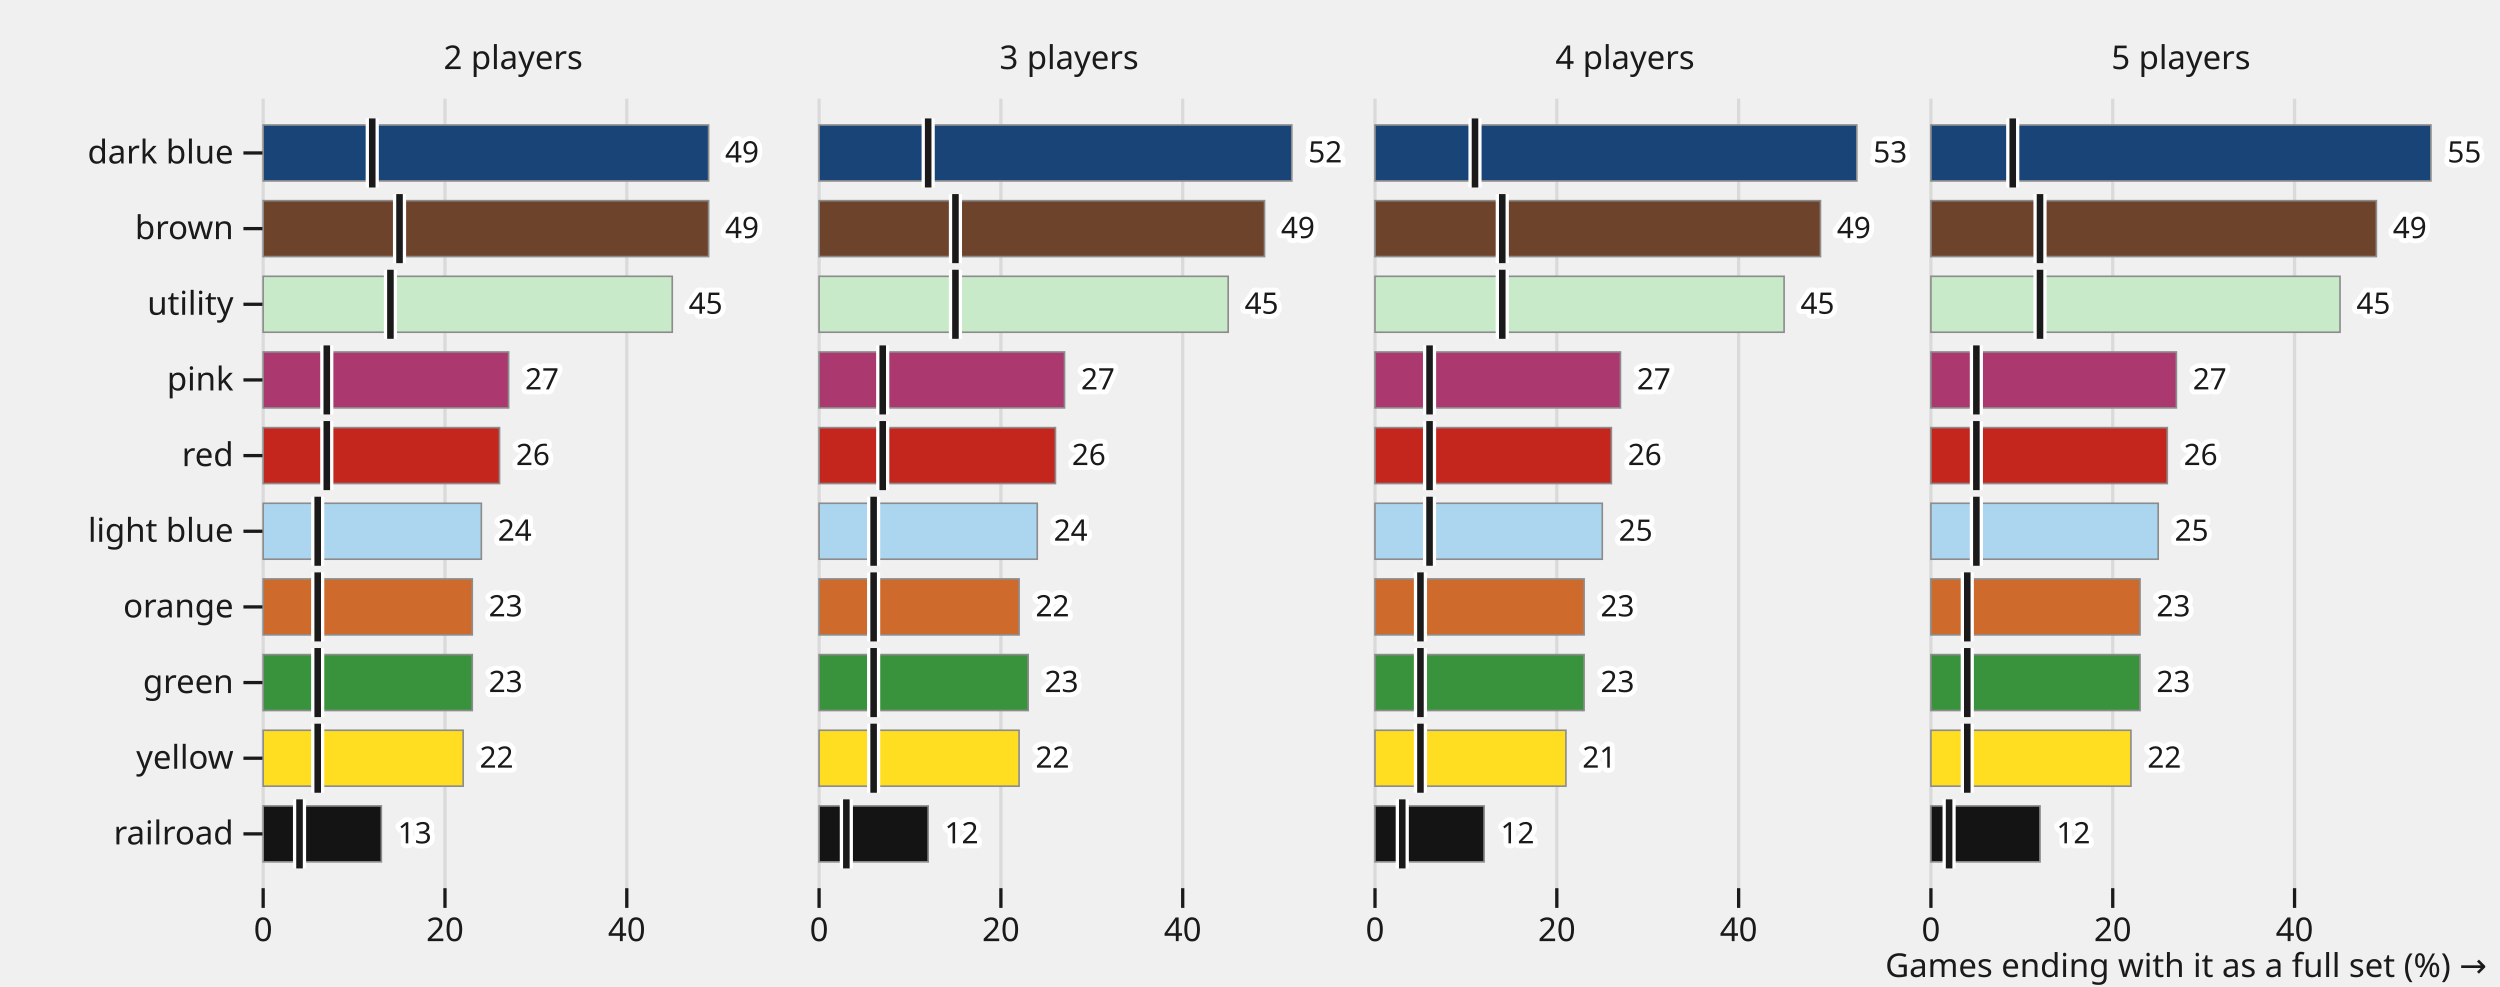
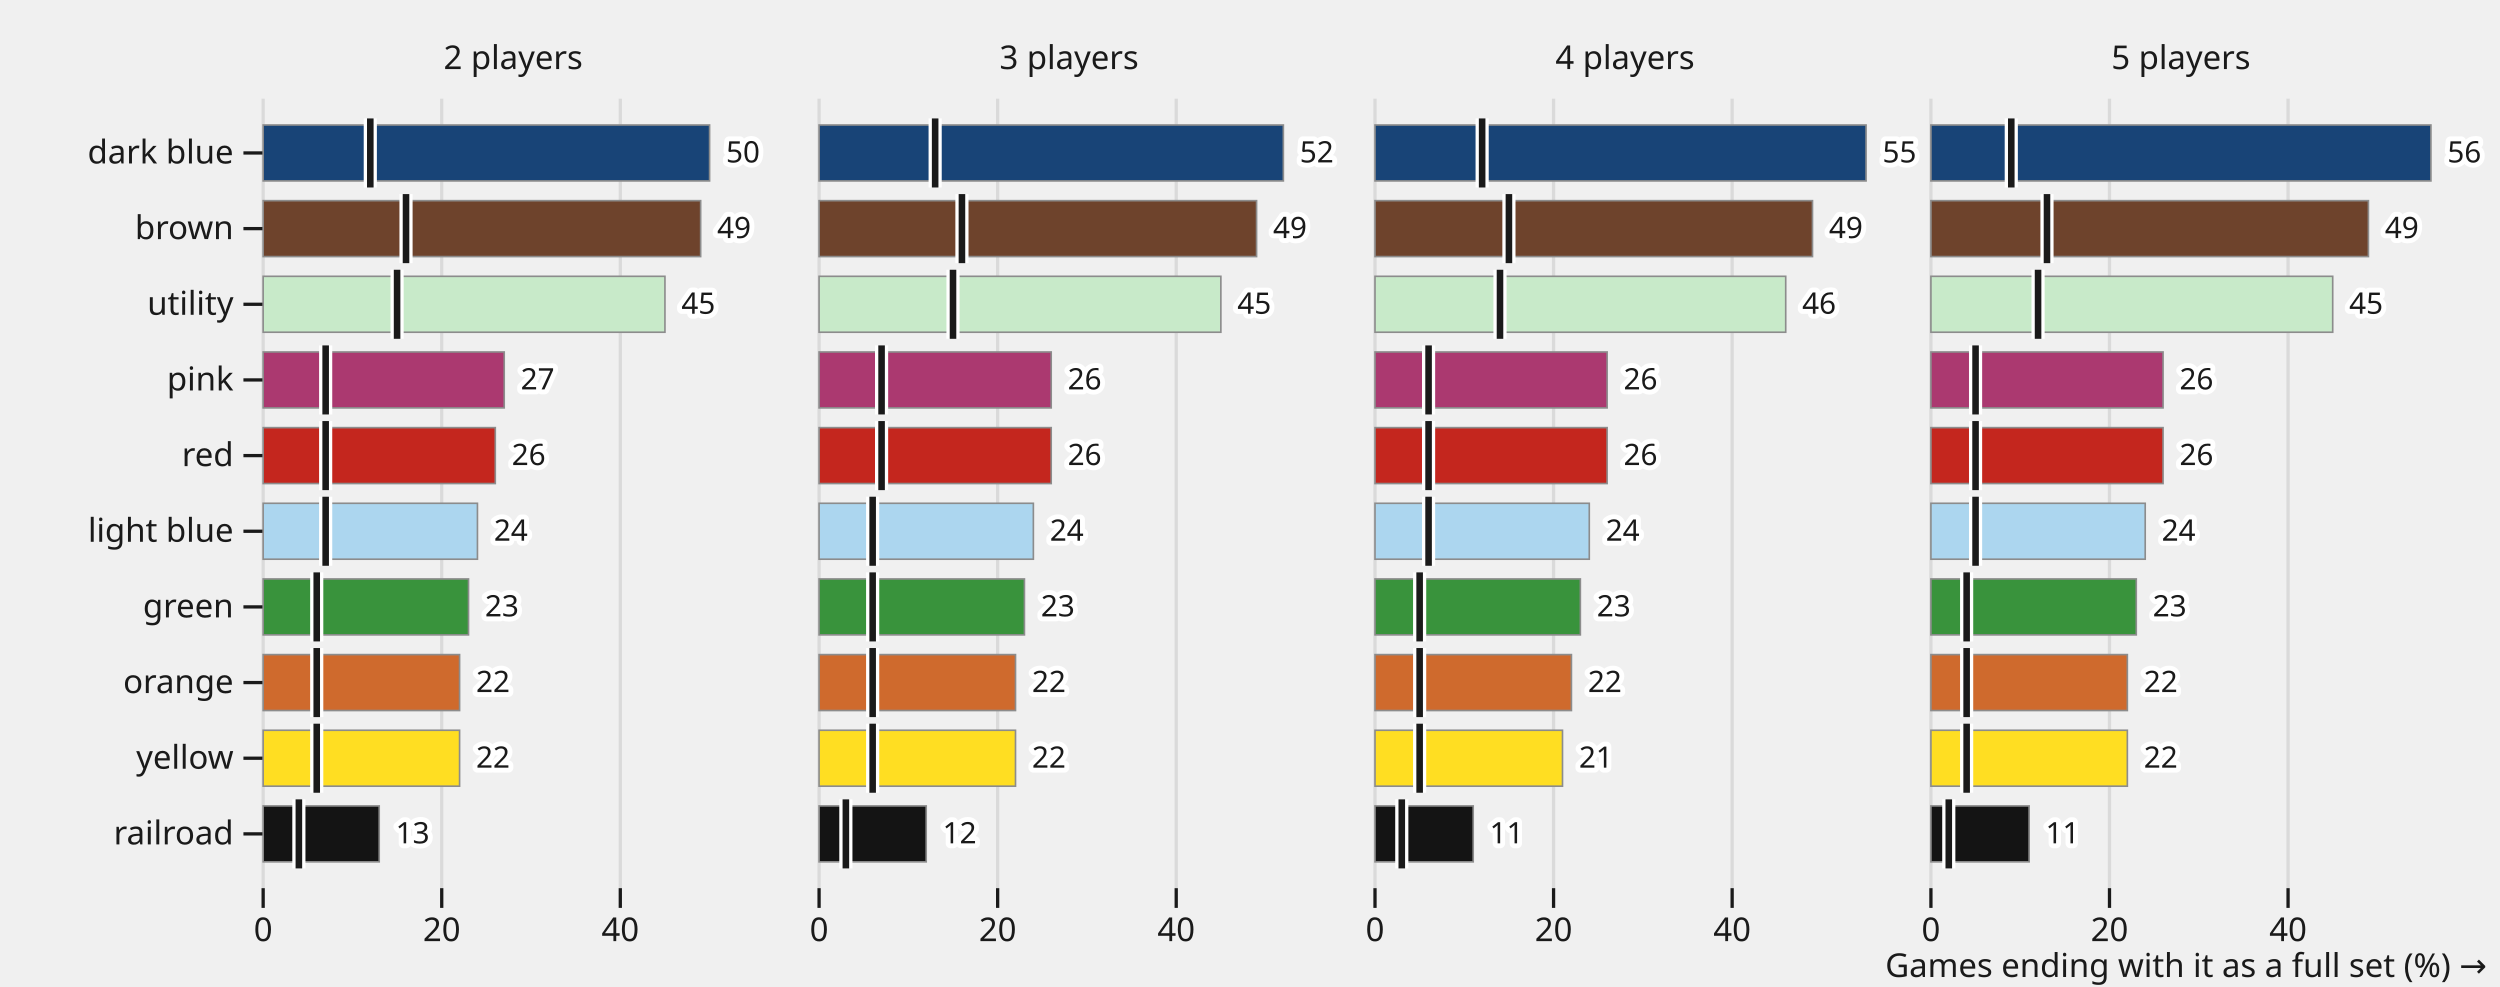
<svg xmlns="http://www.w3.org/2000/svg" class="plot-d6a7b5" fill="currentColor" font-family="system-ui, sans-serif" font-size="10" text-anchor="middle" width="760" height="300" viewBox="0 0 760 300" style="background: rgb(255, 255, 255); color: rgb(26, 26, 26);">
  <style>@media (prefers-color-scheme: dark) { :root { background: #1a1a1a !important; color: #ffffff !important } [stroke="#1a1a1a"] { stroke: #ffffff } [stroke="#ffffff"] { stroke: #1a1a1a } }</style>
  <style>:where(.plot-d6a7b5) {
  --plot-background: white;
  display: block;
  height: auto;
  height: intrinsic;
  max-width: 100%;
}
:where(.plot-d6a7b5 text),
:where(.plot-d6a7b5 tspan) {
  white-space: pre;
}</style>
  <g aria-label="fx-axis tick label" transform="translate(0,-9)">
    <g transform="translate(0,0)">
      <text transform="translate(156,30)">2 players</text>
    </g>
    <g transform="translate(169,0)">
      <text transform="translate(156,30)">3 players</text>
    </g>
    <g transform="translate(338,0)">
      <text transform="translate(156,30)">4 players</text>
    </g>
    <g transform="translate(507,0)">
      <text transform="translate(156,30)">5 players</text>
    </g>
  </g>
  <g aria-label="y-axis tick" aria-hidden="true" transform="translate(0,10.5)">
    <g fill="none" stroke="currentColor" transform="translate(0,0)">
      <path transform="translate(80,36)" d="M0,0L-6,0" />
      <path transform="translate(80,59)" d="M0,0L-6,0" />
      <path transform="translate(80,82)" d="M0,0L-6,0" />
      <path transform="translate(80,105)" d="M0,0L-6,0" />
      <path transform="translate(80,128)" d="M0,0L-6,0" />
      <path transform="translate(80,151)" d="M0,0L-6,0" />
      <path transform="translate(80,174)" d="M0,0L-6,0" />
      <path transform="translate(80,197)" d="M0,0L-6,0" />
      <path transform="translate(80,220)" d="M0,0L-6,0" />
      <path transform="translate(80,243)" d="M0,0L-6,0" />
    </g>
  </g>
  <g aria-label="y-axis tick label" transform="translate(-9,10.5)">
    <g text-anchor="end" transform="translate(0,0)">
      <text y="0.32em" transform="translate(80,36)">dark blue</text>
      <text y="0.32em" transform="translate(80,59)">brown</text>
      <text y="0.32em" transform="translate(80,82)">utility</text>
      <text y="0.32em" transform="translate(80,105)">pink</text>
      <text y="0.32em" transform="translate(80,128)">red</text>
      <text y="0.32em" transform="translate(80,151)">light blue</text>
-       <text y="0.32em" transform="translate(80,174)">orange</text>
-       <text y="0.32em" transform="translate(80,197)">green</text>
+       <text y="0.32em" transform="translate(80,174)">green</text>
+       <text y="0.32em" transform="translate(80,197)">orange</text>
      <text y="0.32em" transform="translate(80,220)">yellow</text>
      <text y="0.32em" transform="translate(80,243)">railroad</text>
    </g>
  </g>
  <g aria-label="x-grid" aria-hidden="true">
    <g stroke="currentColor" stroke-opacity="0.1" transform="translate(0,0)">
      <line x1="80" x2="80" y1="30" y2="270" />
-       <line x1="135.273" x2="135.273" y1="30" y2="270" />
-       <line x1="190.545" x2="190.545" y1="30" y2="270" />
+       <line x1="134.286" x2="134.286" y1="30" y2="270" />
+       <line x1="188.571" x2="188.571" y1="30" y2="270" />
    </g>
    <g stroke="currentColor" stroke-opacity="0.1" transform="translate(169,0)">
      <line x1="80" x2="80" y1="30" y2="270" />
-       <line x1="135.273" x2="135.273" y1="30" y2="270" />
-       <line x1="190.545" x2="190.545" y1="30" y2="270" />
+       <line x1="134.286" x2="134.286" y1="30" y2="270" />
+       <line x1="188.571" x2="188.571" y1="30" y2="270" />
    </g>
    <g stroke="currentColor" stroke-opacity="0.1" transform="translate(338,0)">
      <line x1="80" x2="80" y1="30" y2="270" />
-       <line x1="135.273" x2="135.273" y1="30" y2="270" />
-       <line x1="190.545" x2="190.545" y1="30" y2="270" />
+       <line x1="134.286" x2="134.286" y1="30" y2="270" />
+       <line x1="188.571" x2="188.571" y1="30" y2="270" />
    </g>
    <g stroke="currentColor" stroke-opacity="0.1" transform="translate(507,0)">
      <line x1="80" x2="80" y1="30" y2="270" />
-       <line x1="135.273" x2="135.273" y1="30" y2="270" />
-       <line x1="190.545" x2="190.545" y1="30" y2="270" />
+       <line x1="134.286" x2="134.286" y1="30" y2="270" />
+       <line x1="188.571" x2="188.571" y1="30" y2="270" />
    </g>
  </g>
  <g aria-label="x-axis tick" aria-hidden="true">
    <g fill="none" stroke="currentColor" transform="translate(0,0)">
      <path transform="translate(80,270)" d="M0,0L0,6" />
-       <path transform="translate(135.2727,270)" d="M0,0L0,6" />
-       <path transform="translate(190.5455,270)" d="M0,0L0,6" />
+       <path transform="translate(134.2857,270)" d="M0,0L0,6" />
+       <path transform="translate(188.5714,270)" d="M0,0L0,6" />
    </g>
    <g fill="none" stroke="currentColor" transform="translate(169,0)">
      <path transform="translate(80,270)" d="M0,0L0,6" />
-       <path transform="translate(135.2727,270)" d="M0,0L0,6" />
-       <path transform="translate(190.5455,270)" d="M0,0L0,6" />
+       <path transform="translate(134.2857,270)" d="M0,0L0,6" />
+       <path transform="translate(188.5714,270)" d="M0,0L0,6" />
    </g>
    <g fill="none" stroke="currentColor" transform="translate(338,0)">
      <path transform="translate(80,270)" d="M0,0L0,6" />
-       <path transform="translate(135.2727,270)" d="M0,0L0,6" />
-       <path transform="translate(190.5455,270)" d="M0,0L0,6" />
+       <path transform="translate(134.2857,270)" d="M0,0L0,6" />
+       <path transform="translate(188.5714,270)" d="M0,0L0,6" />
    </g>
    <g fill="none" stroke="currentColor" transform="translate(507,0)">
      <path transform="translate(80,270)" d="M0,0L0,6" />
-       <path transform="translate(135.2727,270)" d="M0,0L0,6" />
-       <path transform="translate(190.5455,270)" d="M0,0L0,6" />
+       <path transform="translate(134.2857,270)" d="M0,0L0,6" />
+       <path transform="translate(188.5714,270)" d="M0,0L0,6" />
    </g>
  </g>
  <g aria-label="x-axis tick label" transform="translate(0,9)">
    <g font-variant="tabular-nums" transform="translate(0,0)">
      <text y="0.71em" transform="translate(80,270)">0</text>
-       <text y="0.71em" transform="translate(135.2727,270)">20</text>
-       <text y="0.71em" transform="translate(190.5455,270)">40</text>
+       <text y="0.71em" transform="translate(134.2857,270)">20</text>
+       <text y="0.71em" transform="translate(188.5714,270)">40</text>
    </g>
    <g font-variant="tabular-nums" transform="translate(169,0)">
      <text y="0.71em" transform="translate(80,270)">0</text>
-       <text y="0.71em" transform="translate(135.2727,270)">20</text>
-       <text y="0.71em" transform="translate(190.5455,270)">40</text>
+       <text y="0.71em" transform="translate(134.2857,270)">20</text>
+       <text y="0.71em" transform="translate(188.5714,270)">40</text>
    </g>
    <g font-variant="tabular-nums" transform="translate(338,0)">
      <text y="0.71em" transform="translate(80,270)">0</text>
-       <text y="0.71em" transform="translate(135.2727,270)">20</text>
-       <text y="0.71em" transform="translate(190.5455,270)">40</text>
+       <text y="0.71em" transform="translate(134.2857,270)">20</text>
+       <text y="0.71em" transform="translate(188.5714,270)">40</text>
    </g>
    <g font-variant="tabular-nums" transform="translate(507,0)">
      <text y="0.71em" transform="translate(80,270)">0</text>
-       <text y="0.71em" transform="translate(135.2727,270)">20</text>
-       <text y="0.71em" transform="translate(190.5455,270)">40</text>
+       <text y="0.71em" transform="translate(134.2857,270)">20</text>
+       <text y="0.71em" transform="translate(188.5714,270)">40</text>
    </g>
  </g>
  <g aria-label="x-axis label" text-anchor="end" transform="translate(17,27)">
    <text transform="translate(739,270)">Games ending with it as a full set (%) →</text>
  </g>
  <g aria-label="bar">
    <g stroke="#8c8c8c" stroke-width="0.5" transform="translate(0,0)">
-       <rect x="80" width="135.418" y="38" height="17" fill="#184477" />
-       <rect x="80" width="135.418" y="61" height="17" fill="#6e432c" />
-       <rect x="80" width="124.364" y="84" height="17" fill="#c8eac9" />
-       <rect x="80" width="74.618" y="107" height="17" fill="#ab3970" />
-       <rect x="80" width="71.855" y="130" height="17" fill="#c4261e" />
-       <rect x="80" width="66.327" y="153" height="17" fill="#acd6ef" />
-       <rect x="80" width="63.564" y="176" height="17" fill="#cf6a2d" />
-       <rect x="80" width="63.564" y="199" height="17" fill="#39933c" />
-       <rect x="80" width="60.8" y="222" height="17" fill="#ffde22" />
-       <rect x="80" width="35.927" y="245" height="17" fill="#141414" />
+       <rect x="80" width="135.714" y="38" height="17" fill="#184477" />
+       <rect x="80" width="133" y="61" height="17" fill="#6e432c" />
+       <rect x="80" width="122.143" y="84" height="17" fill="#c8eac9" />
+       <rect x="80" width="73.286" y="107" height="17" fill="#ab3970" />
+       <rect x="80" width="70.571" y="130" height="17" fill="#c4261e" />
+       <rect x="80" width="65.143" y="153" height="17" fill="#acd6ef" />
+       <rect x="80" width="62.429" y="176" height="17" fill="#39933c" />
+       <rect x="80" width="59.714" y="199" height="17" fill="#cf6a2d" />
+       <rect x="80" width="59.714" y="222" height="17" fill="#ffde22" />
+       <rect x="80" width="35.286" y="245" height="17" fill="#141414" />
    </g>
    <g stroke="#8c8c8c" stroke-width="0.5" transform="translate(169,0)">
-       <rect x="80" width="143.709" y="38" height="17" fill="#184477" />
-       <rect x="80" width="135.418" y="61" height="17" fill="#6e432c" />
-       <rect x="80" width="124.364" y="84" height="17" fill="#c8eac9" />
-       <rect x="80" width="74.618" y="107" height="17" fill="#ab3970" />
-       <rect x="80" width="71.855" y="130" height="17" fill="#c4261e" />
-       <rect x="80" width="66.327" y="153" height="17" fill="#acd6ef" />
-       <rect x="80" width="60.8" y="176" height="17" fill="#cf6a2d" />
-       <rect x="80" width="63.564" y="199" height="17" fill="#39933c" />
-       <rect x="80" width="60.8" y="222" height="17" fill="#ffde22" />
-       <rect x="80" width="33.164" y="245" height="17" fill="#141414" />
+       <rect x="80" width="141.143" y="38" height="17" fill="#184477" />
+       <rect x="80" width="133" y="61" height="17" fill="#6e432c" />
+       <rect x="80" width="122.143" y="84" height="17" fill="#c8eac9" />
+       <rect x="80" width="70.571" y="107" height="17" fill="#ab3970" />
+       <rect x="80" width="70.571" y="130" height="17" fill="#c4261e" />
+       <rect x="80" width="65.143" y="153" height="17" fill="#acd6ef" />
+       <rect x="80" width="62.429" y="176" height="17" fill="#39933c" />
+       <rect x="80" width="59.714" y="199" height="17" fill="#cf6a2d" />
+       <rect x="80" width="59.714" y="222" height="17" fill="#ffde22" />
+       <rect x="80" width="32.571" y="245" height="17" fill="#141414" />
    </g>
    <g stroke="#8c8c8c" stroke-width="0.5" transform="translate(338,0)">
-       <rect x="80" width="146.473" y="38" height="17" fill="#184477" />
-       <rect x="80" width="135.418" y="61" height="17" fill="#6e432c" />
-       <rect x="80" width="124.364" y="84" height="17" fill="#c8eac9" />
-       <rect x="80" width="74.618" y="107" height="17" fill="#ab3970" />
-       <rect x="80" width="71.855" y="130" height="17" fill="#c4261e" />
-       <rect x="80" width="69.091" y="153" height="17" fill="#acd6ef" />
-       <rect x="80" width="63.564" y="176" height="17" fill="#cf6a2d" />
-       <rect x="80" width="63.564" y="199" height="17" fill="#39933c" />
-       <rect x="80" width="58.036" y="222" height="17" fill="#ffde22" />
-       <rect x="80" width="33.164" y="245" height="17" fill="#141414" />
+       <rect x="80" width="149.286" y="38" height="17" fill="#184477" />
+       <rect x="80" width="133" y="61" height="17" fill="#6e432c" />
+       <rect x="80" width="124.857" y="84" height="17" fill="#c8eac9" />
+       <rect x="80" width="70.571" y="107" height="17" fill="#ab3970" />
+       <rect x="80" width="70.571" y="130" height="17" fill="#c4261e" />
+       <rect x="80" width="65.143" y="153" height="17" fill="#acd6ef" />
+       <rect x="80" width="62.429" y="176" height="17" fill="#39933c" />
+       <rect x="80" width="59.714" y="199" height="17" fill="#cf6a2d" />
+       <rect x="80" width="57" y="222" height="17" fill="#ffde22" />
+       <rect x="80" width="29.857" y="245" height="17" fill="#141414" />
    </g>
    <g stroke="#8c8c8c" stroke-width="0.5" transform="translate(507,0)">
      <rect x="80" width="152" y="38" height="17" fill="#184477" />
-       <rect x="80" width="135.418" y="61" height="17" fill="#6e432c" />
-       <rect x="80" width="124.364" y="84" height="17" fill="#c8eac9" />
-       <rect x="80" width="74.618" y="107" height="17" fill="#ab3970" />
-       <rect x="80" width="71.855" y="130" height="17" fill="#c4261e" />
-       <rect x="80" width="69.091" y="153" height="17" fill="#acd6ef" />
-       <rect x="80" width="63.564" y="176" height="17" fill="#cf6a2d" />
-       <rect x="80" width="63.564" y="199" height="17" fill="#39933c" />
-       <rect x="80" width="60.8" y="222" height="17" fill="#ffde22" />
-       <rect x="80" width="33.164" y="245" height="17" fill="#141414" />
+       <rect x="80" width="133" y="61" height="17" fill="#6e432c" />
+       <rect x="80" width="122.143" y="84" height="17" fill="#c8eac9" />
+       <rect x="80" width="70.571" y="107" height="17" fill="#ab3970" />
+       <rect x="80" width="70.571" y="130" height="17" fill="#c4261e" />
+       <rect x="80" width="65.143" y="153" height="17" fill="#acd6ef" />
+       <rect x="80" width="62.429" y="176" height="17" fill="#39933c" />
+       <rect x="80" width="59.714" y="199" height="17" fill="#cf6a2d" />
+       <rect x="80" width="59.714" y="222" height="17" fill="#ffde22" />
+       <rect x="80" width="29.857" y="245" height="17" fill="#141414" />
    </g>
  </g>
  <g aria-label="tick">
    <g stroke="#ffffff" stroke-width="4" transform="translate(0,0)">
-       <line x1="113.164" x2="113.164" y1="36" y2="57" />
-       <line x1="121.455" x2="121.455" y1="59" y2="80" />
-       <line x1="118.691" x2="118.691" y1="82" y2="103" />
-       <line x1="99.345" x2="99.345" y1="105" y2="126" />
-       <line x1="99.345" x2="99.345" y1="128" y2="149" />
-       <line x1="96.582" x2="96.582" y1="151" y2="172" />
-       <line x1="96.582" x2="96.582" y1="174" y2="195" />
-       <line x1="96.582" x2="96.582" y1="197" y2="218" />
-       <line x1="96.582" x2="96.582" y1="220" y2="241" />
-       <line x1="91.055" x2="91.055" y1="243" y2="264" />
+       <line x1="112.571" x2="112.571" y1="36" y2="57" />
+       <line x1="123.429" x2="123.429" y1="59" y2="80" />
+       <line x1="120.714" x2="120.714" y1="82" y2="103" />
+       <line x1="99" x2="99" y1="105" y2="126" />
+       <line x1="99" x2="99" y1="128" y2="149" />
+       <line x1="99" x2="99" y1="151" y2="172" />
+       <line x1="96.286" x2="96.286" y1="174" y2="195" />
+       <line x1="96.286" x2="96.286" y1="197" y2="218" />
+       <line x1="96.286" x2="96.286" y1="220" y2="241" />
+       <line x1="90.857" x2="90.857" y1="243" y2="264" />
    </g>
    <g stroke="#ffffff" stroke-width="4" transform="translate(169,0)">
-       <line x1="113.164" x2="113.164" y1="36" y2="57" />
-       <line x1="121.455" x2="121.455" y1="59" y2="80" />
-       <line x1="121.455" x2="121.455" y1="82" y2="103" />
-       <line x1="99.345" x2="99.345" y1="105" y2="126" />
-       <line x1="99.345" x2="99.345" y1="128" y2="149" />
-       <line x1="96.582" x2="96.582" y1="151" y2="172" />
-       <line x1="96.582" x2="96.582" y1="174" y2="195" />
-       <line x1="96.582" x2="96.582" y1="197" y2="218" />
-       <line x1="96.582" x2="96.582" y1="220" y2="241" />
-       <line x1="88.291" x2="88.291" y1="243" y2="264" />
+       <line x1="115.286" x2="115.286" y1="36" y2="57" />
+       <line x1="123.429" x2="123.429" y1="59" y2="80" />
+       <line x1="120.714" x2="120.714" y1="82" y2="103" />
+       <line x1="99" x2="99" y1="105" y2="126" />
+       <line x1="99" x2="99" y1="128" y2="149" />
+       <line x1="96.286" x2="96.286" y1="151" y2="172" />
+       <line x1="96.286" x2="96.286" y1="174" y2="195" />
+       <line x1="96.286" x2="96.286" y1="197" y2="218" />
+       <line x1="96.286" x2="96.286" y1="220" y2="241" />
+       <line x1="88.143" x2="88.143" y1="243" y2="264" />
    </g>
    <g stroke="#ffffff" stroke-width="4" transform="translate(338,0)">
-       <line x1="110.4" x2="110.4" y1="36" y2="57" />
-       <line x1="118.691" x2="118.691" y1="59" y2="80" />
-       <line x1="118.691" x2="118.691" y1="82" y2="103" />
-       <line x1="96.582" x2="96.582" y1="105" y2="126" />
-       <line x1="96.582" x2="96.582" y1="128" y2="149" />
-       <line x1="96.582" x2="96.582" y1="151" y2="172" />
-       <line x1="93.818" x2="93.818" y1="174" y2="195" />
-       <line x1="93.818" x2="93.818" y1="197" y2="218" />
-       <line x1="93.818" x2="93.818" y1="220" y2="241" />
-       <line x1="88.291" x2="88.291" y1="243" y2="264" />
+       <line x1="112.571" x2="112.571" y1="36" y2="57" />
+       <line x1="120.714" x2="120.714" y1="59" y2="80" />
+       <line x1="118" x2="118" y1="82" y2="103" />
+       <line x1="96.286" x2="96.286" y1="105" y2="126" />
+       <line x1="96.286" x2="96.286" y1="128" y2="149" />
+       <line x1="96.286" x2="96.286" y1="151" y2="172" />
+       <line x1="93.571" x2="93.571" y1="174" y2="195" />
+       <line x1="93.571" x2="93.571" y1="197" y2="218" />
+       <line x1="93.571" x2="93.571" y1="220" y2="241" />
+       <line x1="88.143" x2="88.143" y1="243" y2="264" />
    </g>
    <g stroke="#ffffff" stroke-width="4" transform="translate(507,0)">
-       <line x1="104.873" x2="104.873" y1="36" y2="57" />
-       <line x1="113.164" x2="113.164" y1="59" y2="80" />
-       <line x1="113.164" x2="113.164" y1="82" y2="103" />
-       <line x1="93.818" x2="93.818" y1="105" y2="126" />
-       <line x1="93.818" x2="93.818" y1="128" y2="149" />
-       <line x1="93.818" x2="93.818" y1="151" y2="172" />
-       <line x1="91.055" x2="91.055" y1="174" y2="195" />
-       <line x1="91.055" x2="91.055" y1="197" y2="218" />
-       <line x1="91.055" x2="91.055" y1="220" y2="241" />
-       <line x1="85.527" x2="85.527" y1="243" y2="264" />
+       <line x1="104.429" x2="104.429" y1="36" y2="57" />
+       <line x1="115.286" x2="115.286" y1="59" y2="80" />
+       <line x1="112.571" x2="112.571" y1="82" y2="103" />
+       <line x1="93.571" x2="93.571" y1="105" y2="126" />
+       <line x1="93.571" x2="93.571" y1="128" y2="149" />
+       <line x1="93.571" x2="93.571" y1="151" y2="172" />
+       <line x1="90.857" x2="90.857" y1="174" y2="195" />
+       <line x1="90.857" x2="90.857" y1="197" y2="218" />
+       <line x1="90.857" x2="90.857" y1="220" y2="241" />
+       <line x1="85.429" x2="85.429" y1="243" y2="264" />
    </g>
  </g>
  <g aria-label="tick">
    <g stroke="#1a1a1a" stroke-width="2" transform="translate(0,0)">
-       <line x1="113.164" x2="113.164" y1="36" y2="57" />
-       <line x1="121.455" x2="121.455" y1="59" y2="80" />
-       <line x1="118.691" x2="118.691" y1="82" y2="103" />
-       <line x1="99.345" x2="99.345" y1="105" y2="126" />
-       <line x1="99.345" x2="99.345" y1="128" y2="149" />
-       <line x1="96.582" x2="96.582" y1="151" y2="172" />
-       <line x1="96.582" x2="96.582" y1="174" y2="195" />
-       <line x1="96.582" x2="96.582" y1="197" y2="218" />
-       <line x1="96.582" x2="96.582" y1="220" y2="241" />
-       <line x1="91.055" x2="91.055" y1="243" y2="264" />
+       <line x1="112.571" x2="112.571" y1="36" y2="57" />
+       <line x1="123.429" x2="123.429" y1="59" y2="80" />
+       <line x1="120.714" x2="120.714" y1="82" y2="103" />
+       <line x1="99" x2="99" y1="105" y2="126" />
+       <line x1="99" x2="99" y1="128" y2="149" />
+       <line x1="99" x2="99" y1="151" y2="172" />
+       <line x1="96.286" x2="96.286" y1="174" y2="195" />
+       <line x1="96.286" x2="96.286" y1="197" y2="218" />
+       <line x1="96.286" x2="96.286" y1="220" y2="241" />
+       <line x1="90.857" x2="90.857" y1="243" y2="264" />
    </g>
    <g stroke="#1a1a1a" stroke-width="2" transform="translate(169,0)">
-       <line x1="113.164" x2="113.164" y1="36" y2="57" />
-       <line x1="121.455" x2="121.455" y1="59" y2="80" />
-       <line x1="121.455" x2="121.455" y1="82" y2="103" />
-       <line x1="99.345" x2="99.345" y1="105" y2="126" />
-       <line x1="99.345" x2="99.345" y1="128" y2="149" />
-       <line x1="96.582" x2="96.582" y1="151" y2="172" />
-       <line x1="96.582" x2="96.582" y1="174" y2="195" />
-       <line x1="96.582" x2="96.582" y1="197" y2="218" />
-       <line x1="96.582" x2="96.582" y1="220" y2="241" />
-       <line x1="88.291" x2="88.291" y1="243" y2="264" />
+       <line x1="115.286" x2="115.286" y1="36" y2="57" />
+       <line x1="123.429" x2="123.429" y1="59" y2="80" />
+       <line x1="120.714" x2="120.714" y1="82" y2="103" />
+       <line x1="99" x2="99" y1="105" y2="126" />
+       <line x1="99" x2="99" y1="128" y2="149" />
+       <line x1="96.286" x2="96.286" y1="151" y2="172" />
+       <line x1="96.286" x2="96.286" y1="174" y2="195" />
+       <line x1="96.286" x2="96.286" y1="197" y2="218" />
+       <line x1="96.286" x2="96.286" y1="220" y2="241" />
+       <line x1="88.143" x2="88.143" y1="243" y2="264" />
    </g>
    <g stroke="#1a1a1a" stroke-width="2" transform="translate(338,0)">
-       <line x1="110.4" x2="110.4" y1="36" y2="57" />
-       <line x1="118.691" x2="118.691" y1="59" y2="80" />
-       <line x1="118.691" x2="118.691" y1="82" y2="103" />
-       <line x1="96.582" x2="96.582" y1="105" y2="126" />
-       <line x1="96.582" x2="96.582" y1="128" y2="149" />
-       <line x1="96.582" x2="96.582" y1="151" y2="172" />
-       <line x1="93.818" x2="93.818" y1="174" y2="195" />
-       <line x1="93.818" x2="93.818" y1="197" y2="218" />
-       <line x1="93.818" x2="93.818" y1="220" y2="241" />
-       <line x1="88.291" x2="88.291" y1="243" y2="264" />
+       <line x1="112.571" x2="112.571" y1="36" y2="57" />
+       <line x1="120.714" x2="120.714" y1="59" y2="80" />
+       <line x1="118" x2="118" y1="82" y2="103" />
+       <line x1="96.286" x2="96.286" y1="105" y2="126" />
+       <line x1="96.286" x2="96.286" y1="128" y2="149" />
+       <line x1="96.286" x2="96.286" y1="151" y2="172" />
+       <line x1="93.571" x2="93.571" y1="174" y2="195" />
+       <line x1="93.571" x2="93.571" y1="197" y2="218" />
+       <line x1="93.571" x2="93.571" y1="220" y2="241" />
+       <line x1="88.143" x2="88.143" y1="243" y2="264" />
    </g>
    <g stroke="#1a1a1a" stroke-width="2" transform="translate(507,0)">
-       <line x1="104.873" x2="104.873" y1="36" y2="57" />
-       <line x1="113.164" x2="113.164" y1="59" y2="80" />
-       <line x1="113.164" x2="113.164" y1="82" y2="103" />
-       <line x1="93.818" x2="93.818" y1="105" y2="126" />
-       <line x1="93.818" x2="93.818" y1="128" y2="149" />
-       <line x1="93.818" x2="93.818" y1="151" y2="172" />
-       <line x1="91.055" x2="91.055" y1="174" y2="195" />
-       <line x1="91.055" x2="91.055" y1="197" y2="218" />
-       <line x1="91.055" x2="91.055" y1="220" y2="241" />
-       <line x1="85.527" x2="85.527" y1="243" y2="264" />
+       <line x1="104.429" x2="104.429" y1="36" y2="57" />
+       <line x1="115.286" x2="115.286" y1="59" y2="80" />
+       <line x1="112.571" x2="112.571" y1="82" y2="103" />
+       <line x1="93.571" x2="93.571" y1="105" y2="126" />
+       <line x1="93.571" x2="93.571" y1="128" y2="149" />
+       <line x1="93.571" x2="93.571" y1="151" y2="172" />
+       <line x1="90.857" x2="90.857" y1="174" y2="195" />
+       <line x1="90.857" x2="90.857" y1="197" y2="218" />
+       <line x1="90.857" x2="90.857" y1="220" y2="241" />
+       <line x1="85.429" x2="85.429" y1="243" y2="264" />
    </g>
  </g>
  <g aria-label="text" transform="translate(5,10.5)">
    <g stroke="#ffffff" stroke-width="3" stroke-linejoin="round" paint-order="stroke" text-anchor="start" font-size="9" transform="translate(0,0)">
-       <text y="0.32em" transform="translate(215.4182,36)">49</text>
-       <text y="0.32em" transform="translate(215.4182,59)">49</text>
-       <text y="0.32em" transform="translate(204.3636,82)">45</text>
-       <text y="0.32em" transform="translate(154.6182,105)">27</text>
-       <text y="0.32em" transform="translate(151.8545,128)">26</text>
-       <text y="0.32em" transform="translate(146.3273,151)">24</text>
-       <text y="0.32em" transform="translate(143.5636,174)">23</text>
-       <text y="0.32em" transform="translate(143.5636,197)">23</text>
-       <text y="0.32em" transform="translate(140.8,220)">22</text>
-       <text y="0.32em" transform="translate(115.9273,243)">13</text>
+       <text y="0.32em" transform="translate(215.7143,36)">50</text>
+       <text y="0.32em" transform="translate(213,59)">49</text>
+       <text y="0.32em" transform="translate(202.1429,82)">45</text>
+       <text y="0.32em" transform="translate(153.2857,105)">27</text>
+       <text y="0.32em" transform="translate(150.5714,128)">26</text>
+       <text y="0.32em" transform="translate(145.1429,151)">24</text>
+       <text y="0.32em" transform="translate(142.4286,174)">23</text>
+       <text y="0.32em" transform="translate(139.7143,197)">22</text>
+       <text y="0.32em" transform="translate(139.7143,220)">22</text>
+       <text y="0.32em" transform="translate(115.2857,243)">13</text>
    </g>
    <g stroke="#ffffff" stroke-width="3" stroke-linejoin="round" paint-order="stroke" text-anchor="start" font-size="9" transform="translate(169,0)">
-       <text y="0.32em" transform="translate(223.7091,36)">52</text>
-       <text y="0.32em" transform="translate(215.4182,59)">49</text>
-       <text y="0.32em" transform="translate(204.3636,82)">45</text>
-       <text y="0.32em" transform="translate(154.6182,105)">27</text>
-       <text y="0.32em" transform="translate(151.8545,128)">26</text>
-       <text y="0.32em" transform="translate(146.3273,151)">24</text>
-       <text y="0.32em" transform="translate(140.8,174)">22</text>
-       <text y="0.32em" transform="translate(143.5636,197)">23</text>
-       <text y="0.32em" transform="translate(140.8,220)">22</text>
-       <text y="0.32em" transform="translate(113.1636,243)">12</text>
+       <text y="0.32em" transform="translate(221.1429,36)">52</text>
+       <text y="0.32em" transform="translate(213,59)">49</text>
+       <text y="0.32em" transform="translate(202.1429,82)">45</text>
+       <text y="0.32em" transform="translate(150.5714,105)">26</text>
+       <text y="0.32em" transform="translate(150.5714,128)">26</text>
+       <text y="0.32em" transform="translate(145.1429,151)">24</text>
+       <text y="0.32em" transform="translate(142.4286,174)">23</text>
+       <text y="0.32em" transform="translate(139.7143,197)">22</text>
+       <text y="0.32em" transform="translate(139.7143,220)">22</text>
+       <text y="0.32em" transform="translate(112.5714,243)">12</text>
    </g>
    <g stroke="#ffffff" stroke-width="3" stroke-linejoin="round" paint-order="stroke" text-anchor="start" font-size="9" transform="translate(338,0)">
-       <text y="0.32em" transform="translate(226.4727,36)">53</text>
-       <text y="0.32em" transform="translate(215.4182,59)">49</text>
-       <text y="0.32em" transform="translate(204.3636,82)">45</text>
-       <text y="0.32em" transform="translate(154.6182,105)">27</text>
-       <text y="0.32em" transform="translate(151.8545,128)">26</text>
-       <text y="0.32em" transform="translate(149.0909,151)">25</text>
-       <text y="0.32em" transform="translate(143.5636,174)">23</text>
-       <text y="0.32em" transform="translate(143.5636,197)">23</text>
-       <text y="0.32em" transform="translate(138.0364,220)">21</text>
-       <text y="0.32em" transform="translate(113.1636,243)">12</text>
+       <text y="0.32em" transform="translate(229.2857,36)">55</text>
+       <text y="0.32em" transform="translate(213,59)">49</text>
+       <text y="0.32em" transform="translate(204.8571,82)">46</text>
+       <text y="0.32em" transform="translate(150.5714,105)">26</text>
+       <text y="0.32em" transform="translate(150.5714,128)">26</text>
+       <text y="0.32em" transform="translate(145.1429,151)">24</text>
+       <text y="0.32em" transform="translate(142.4286,174)">23</text>
+       <text y="0.32em" transform="translate(139.7143,197)">22</text>
+       <text y="0.32em" transform="translate(137,220)">21</text>
+       <text y="0.32em" transform="translate(109.8571,243)">11</text>
    </g>
    <g stroke="#ffffff" stroke-width="3" stroke-linejoin="round" paint-order="stroke" text-anchor="start" font-size="9" transform="translate(507,0)">
-       <text y="0.32em" transform="translate(232,36)">55</text>
-       <text y="0.32em" transform="translate(215.4182,59)">49</text>
-       <text y="0.32em" transform="translate(204.3636,82)">45</text>
-       <text y="0.32em" transform="translate(154.6182,105)">27</text>
-       <text y="0.32em" transform="translate(151.8545,128)">26</text>
-       <text y="0.32em" transform="translate(149.0909,151)">25</text>
-       <text y="0.32em" transform="translate(143.5636,174)">23</text>
-       <text y="0.32em" transform="translate(143.5636,197)">23</text>
-       <text y="0.32em" transform="translate(140.8,220)">22</text>
-       <text y="0.32em" transform="translate(113.1636,243)">12</text>
+       <text y="0.32em" transform="translate(232,36)">56</text>
+       <text y="0.32em" transform="translate(213,59)">49</text>
+       <text y="0.32em" transform="translate(202.1429,82)">45</text>
+       <text y="0.32em" transform="translate(150.5714,105)">26</text>
+       <text y="0.32em" transform="translate(150.5714,128)">26</text>
+       <text y="0.32em" transform="translate(145.1429,151)">24</text>
+       <text y="0.32em" transform="translate(142.4286,174)">23</text>
+       <text y="0.32em" transform="translate(139.7143,197)">22</text>
+       <text y="0.32em" transform="translate(139.7143,220)">22</text>
+       <text y="0.32em" transform="translate(109.8571,243)">11</text>
    </g>
  </g>
</svg>
